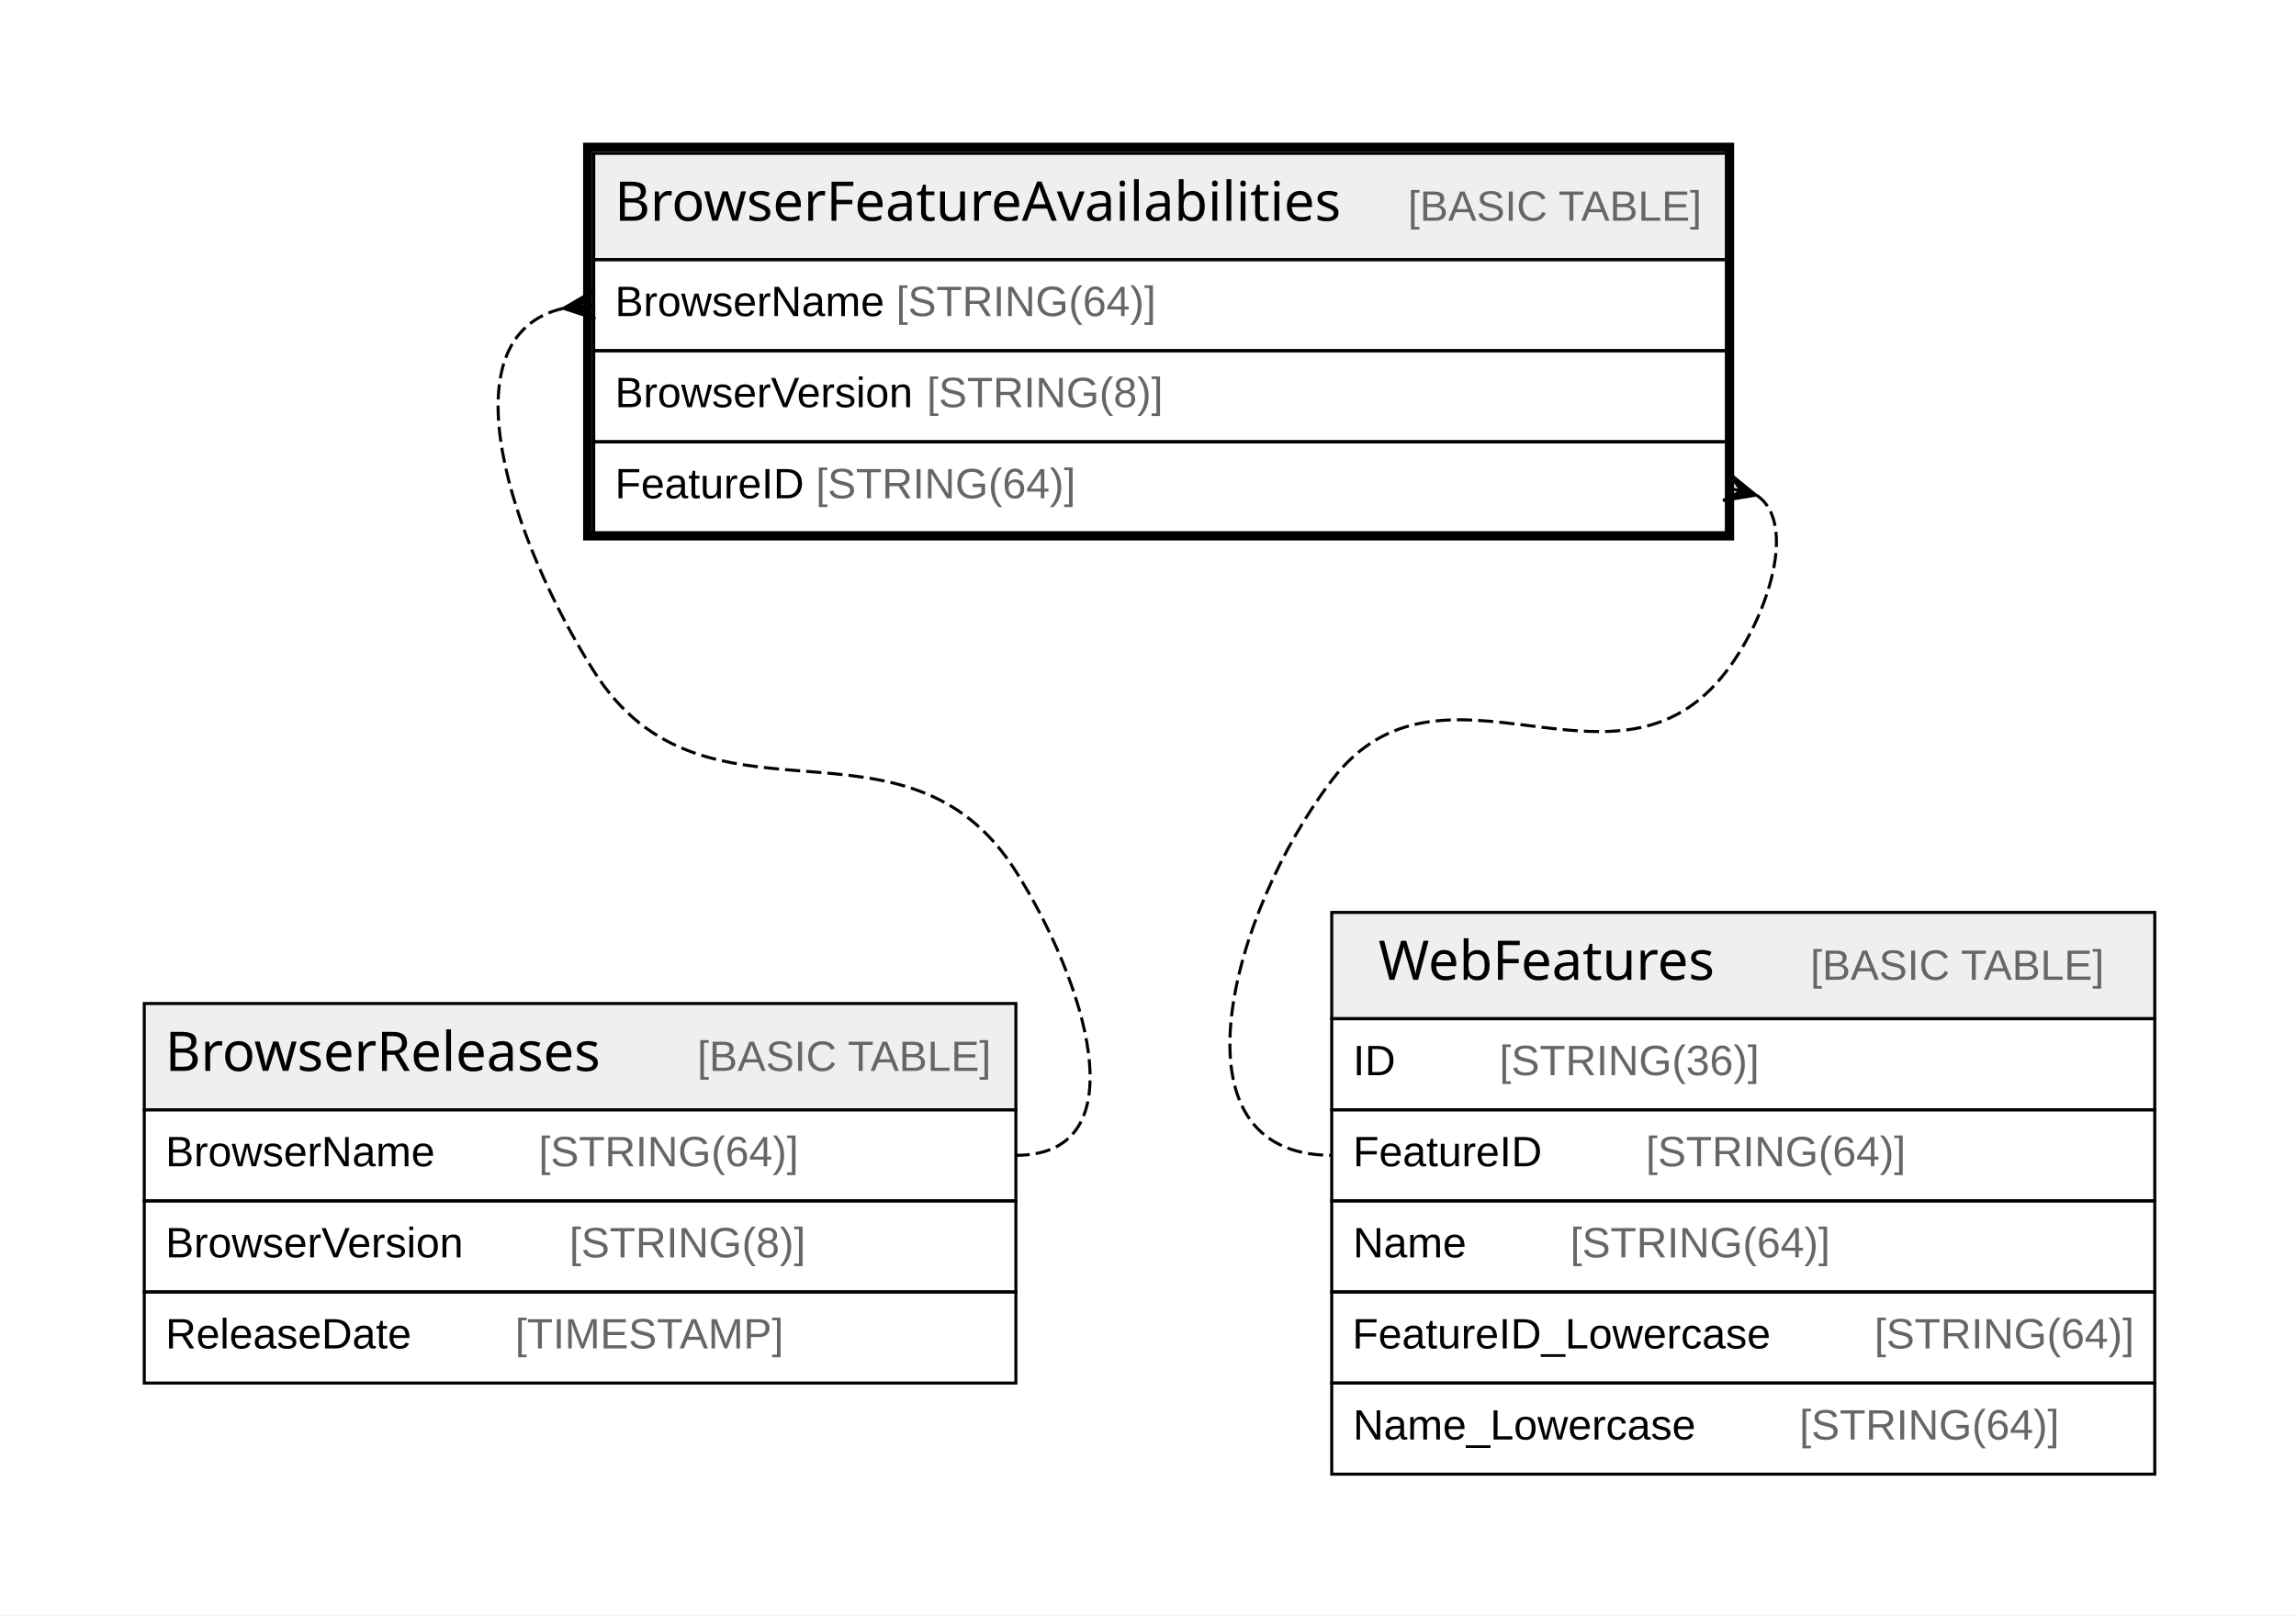
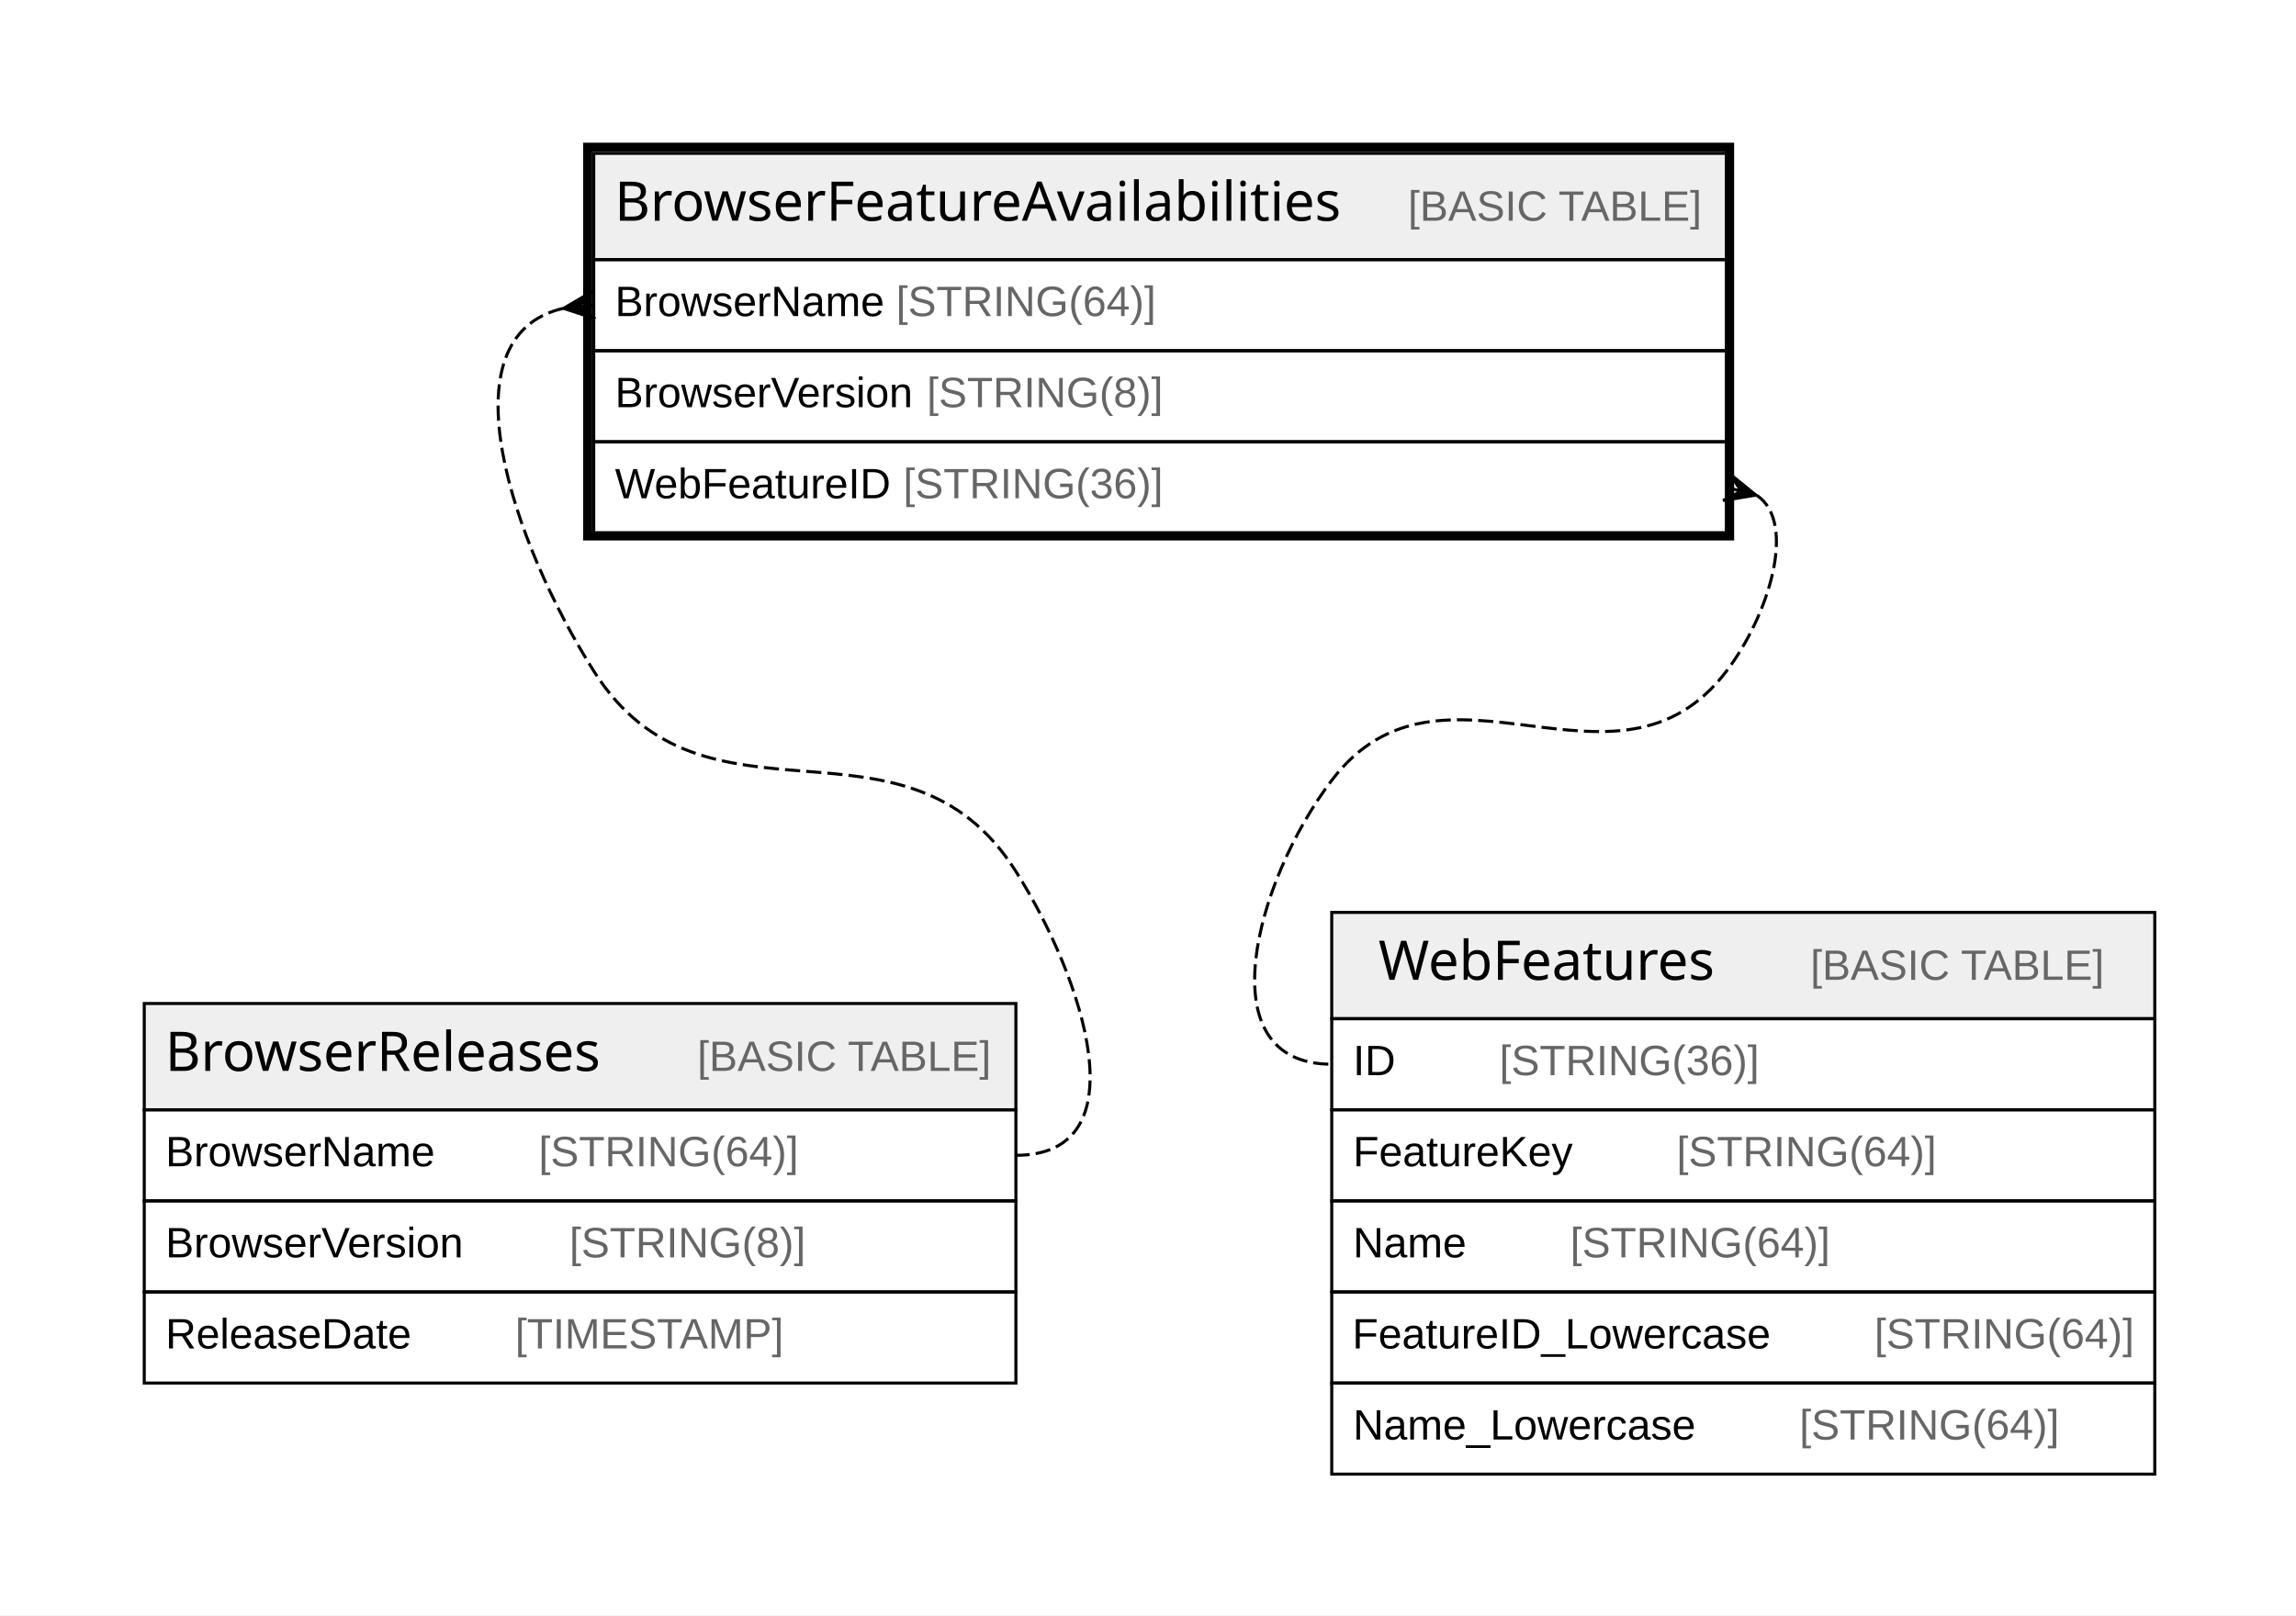
<svg xmlns="http://www.w3.org/2000/svg" width="756pt" height="532pt" viewBox="0.00 0.00 756.00 532.00">
  <g id="graph0" class="graph" transform="scale(1 1) rotate(0) translate(4 528)">
    <polygon fill="#ffffff" stroke="transparent" points="-4,4 -4,-528 752,-528 752,4 -4,4" />
    <g id="node1" class="node">
      <polygon fill="#efefef" stroke="transparent" points="191.5,-442.5 191.5,-477.5 564.5,-477.5 564.5,-442.5 191.5,-442.5" />
      <polygon fill="none" stroke="#000000" points="191.5,-442.5 191.5,-477.5 564.5,-477.5 564.5,-442.5 191.5,-442.5" />
      <text text-anchor="start" x="198.382" y="-455.3" font-family="Arial Bold" font-size="18.00" fill="#000000">BrowserFeatureAvailabilities</text>
      <text text-anchor="start" x="425.389" y="-455.3" font-family="Arial" font-size="14.00" fill="#000000">    </text>
      <text text-anchor="start" x="459.594" y="-455.3" font-family="Arial" font-size="14.00" fill="#666666">[BASIC TABLE]</text>
      <polygon fill="none" stroke="#000000" points="191.5,-412.5 191.5,-442.5 564.5,-442.5 564.5,-412.5 191.5,-412.5" />
      <text text-anchor="start" x="198.5" y="-423.9" font-family="Arial" font-size="14.00" fill="#000000">BrowserName </text>
      <text text-anchor="start" x="291.053" y="-423.9" font-family="Arial" font-size="14.00" fill="#666666">[STRING(64)]</text>
      <polygon fill="none" stroke="#000000" points="191.5,-382.5 191.5,-412.5 564.5,-412.5 564.5,-382.5 191.5,-382.5" />
      <text text-anchor="start" x="198.5" y="-393.9" font-family="Arial" font-size="14.00" fill="#000000">BrowserVersion </text>
      <text text-anchor="start" x="301.172" y="-393.9" font-family="Arial" font-size="14.00" fill="#666666">[STRING(8)]</text>
      <polygon fill="none" stroke="#000000" points="191.5,-352.5 191.5,-382.5 564.5,-382.5 564.5,-352.5 191.5,-352.5" />
-       <text text-anchor="start" x="198.5" y="-363.9" font-family="Arial" font-size="14.00" fill="#000000">FeatureID </text>
-       <text text-anchor="start" x="264.622" y="-363.9" font-family="Arial" font-size="14.00" fill="#666666">[STRING(64)]</text>
+       <text text-anchor="start" x="198.5" y="-363.9" font-family="Arial" font-size="14.00" fill="#000000">WebFeatureID </text>
+       <text text-anchor="start" x="293.402" y="-363.9" font-family="Arial" font-size="14.00" fill="#666666">[STRING(36)]</text>
      <polygon fill="none" stroke="#000000" stroke-width="3" points="189.5,-351.5 189.5,-479.5 565.5,-479.5 565.5,-351.5 189.5,-351.5" />
    </g>
    <g id="node2" class="node">
      <polygon fill="#efefef" stroke="transparent" points="43.5,-162.5 43.5,-197.5 330.5,-197.5 330.5,-162.5 43.5,-162.5" />
      <polygon fill="none" stroke="#000000" points="43.5,-162.5 43.5,-197.5 330.5,-197.5 330.5,-162.5 43.5,-162.5" />
      <text text-anchor="start" x="50.382" y="-175.3" font-family="Arial Bold" font-size="18.00" fill="#000000">BrowserReleases</text>
      <text text-anchor="start" x="191.39" y="-175.3" font-family="Arial" font-size="14.00" fill="#000000">    </text>
      <text text-anchor="start" x="225.595" y="-175.3" font-family="Arial" font-size="14.00" fill="#666666">[BASIC TABLE]</text>
      <polygon fill="none" stroke="#000000" points="43.5,-132.5 43.5,-162.5 330.5,-162.5 330.5,-132.5 43.5,-132.5" />
      <text text-anchor="start" x="50.5" y="-143.9" font-family="Arial" font-size="14.00" fill="#000000">BrowserName    </text>
      <text text-anchor="start" x="173.367" y="-143.9" font-family="Arial" font-size="14.00" fill="#666666">[STRING(64)]</text>
      <polygon fill="none" stroke="#000000" points="43.5,-102.5 43.5,-132.5 330.5,-132.5 330.5,-102.5 43.5,-102.5" />
      <text text-anchor="start" x="50.5" y="-113.9" font-family="Arial" font-size="14.00" fill="#000000">BrowserVersion    </text>
      <text text-anchor="start" x="183.486" y="-113.9" font-family="Arial" font-size="14.00" fill="#666666">[STRING(8)]</text>
      <polygon fill="none" stroke="#000000" points="43.5,-72.5 43.5,-102.5 330.5,-102.5 330.5,-72.5 43.5,-72.5" />
      <text text-anchor="start" x="50.5" y="-83.9" font-family="Arial" font-size="14.00" fill="#000000">ReleaseDate    </text>
      <text text-anchor="start" x="165.611" y="-83.9" font-family="Arial" font-size="14.00" fill="#666666">[TIMESTAMP]</text>
    </g>
    <g id="edge1" class="edge">
      <path fill="none" stroke="#000000" stroke-dasharray="5,2" d="M181.341,-426.421C141.47,-417.069 164.894,-349.085 191.5,-307 228.044,-249.194 293.956,-298.806 330.5,-241 352.705,-205.875 372.056,-147.5 330.5,-147.5" />
      <polygon fill="#000000" stroke="#000000" points="181.556,-426.443 191.025,-431.975 186.528,-426.972 191.5,-427.5 191.5,-427.5 191.5,-427.5 186.528,-426.972 191.975,-423.025 181.556,-426.443 181.556,-426.443" />
    </g>
    <g id="node3" class="node">
      <polygon fill="#efefef" stroke="transparent" points="434.5,-192.5 434.5,-227.5 705.5,-227.5 705.5,-192.5 434.5,-192.5" />
      <polygon fill="none" stroke="#000000" points="434.5,-192.5 434.5,-227.5 705.5,-227.5 705.5,-192.5 434.5,-192.5" />
      <text text-anchor="start" x="449.877" y="-205.3" font-family="Arial Bold" font-size="18.00" fill="#000000">WebFeatures</text>
      <text text-anchor="start" x="557.895" y="-205.3" font-family="Arial" font-size="14.00" fill="#000000">    </text>
      <text text-anchor="start" x="592.1" y="-205.3" font-family="Arial" font-size="14.00" fill="#666666">[BASIC TABLE]</text>
      <polygon fill="none" stroke="#000000" points="434.5,-162.5 434.5,-192.5 705.5,-192.5 705.5,-162.5 434.5,-162.5" />
      <text text-anchor="start" x="441.5" y="-173.9" font-family="Arial" font-size="14.00" fill="#000000">ID    </text>
      <text text-anchor="start" x="489.702" y="-173.9" font-family="Arial" font-size="14.00" fill="#666666">[STRING(36)]</text>
      <polygon fill="none" stroke="#000000" points="434.5,-132.5 434.5,-162.5 705.5,-162.5 705.5,-132.5 434.5,-132.5" />
-       <text text-anchor="start" x="441.5" y="-143.9" font-family="Arial" font-size="14.00" fill="#000000">FeatureID    </text>
-       <text text-anchor="start" x="537.936" y="-143.9" font-family="Arial" font-size="14.00" fill="#666666">[STRING(64)]</text>
+       <text text-anchor="start" x="441.5" y="-143.9" font-family="Arial" font-size="14.00" fill="#000000">FeatureKey    </text>
+       <text text-anchor="start" x="548.058" y="-143.9" font-family="Arial" font-size="14.00" fill="#666666">[STRING(64)]</text>
      <polygon fill="none" stroke="#000000" points="434.5,-102.5 434.5,-132.5 705.5,-132.5 705.5,-102.5 434.5,-102.5" />
      <text text-anchor="start" x="441.5" y="-113.9" font-family="Arial" font-size="14.00" fill="#000000">Name    </text>
      <text text-anchor="start" x="513.037" y="-113.9" font-family="Arial" font-size="14.00" fill="#666666">[STRING(64)]</text>
      <polygon fill="none" stroke="#000000" points="434.5,-72.5 434.5,-102.5 705.5,-102.5 705.5,-72.5 434.5,-72.5" />
      <text text-anchor="start" x="441.275" y="-83.9" font-family="Arial" font-size="14.00" fill="#000000">FeatureID_Lowercase    </text>
      <text text-anchor="start" x="613.174" y="-83.9" font-family="Arial" font-size="14.00" fill="#666666">[STRING(64)]</text>
      <polygon fill="none" stroke="#000000" points="434.5,-42.5 434.5,-72.5 705.5,-72.5 705.5,-42.5 434.5,-42.5" />
      <text text-anchor="start" x="441.5" y="-53.9" font-family="Arial" font-size="14.00" fill="#000000">Name_Lowercase    </text>
      <text text-anchor="start" x="588.5" y="-53.9" font-family="Arial" font-size="14.00" fill="#666666">[STRING(64)]</text>
    </g>
    <g id="edge2" class="edge">
-       <path fill="none" stroke="#000000" stroke-dasharray="5,2" d="M574.479,-364.853C587.935,-355.714 578.236,-325.057 564.5,-307 528.202,-259.285 470.798,-318.715 434.5,-271 401.268,-227.315 379.611,-147.5 434.5,-147.5" />
+       <path fill="none" stroke="#000000" stroke-dasharray="5,2" d="M574.479,-364.853C587.935,-355.714 578.236,-325.057 564.5,-307 528.202,-259.285 470.798,-318.715 434.5,-271 409.341,-237.926 392.944,-177.5 434.5,-177.5" />
      <polygon fill="#000000" stroke="#000000" points="574.166,-364.936 563.346,-363.15 569.333,-366.218 564.5,-367.5 564.5,-367.5 564.5,-367.5 569.333,-366.218 565.654,-371.85 574.166,-364.936 574.166,-364.936" />
    </g>
  </g>
</svg>
